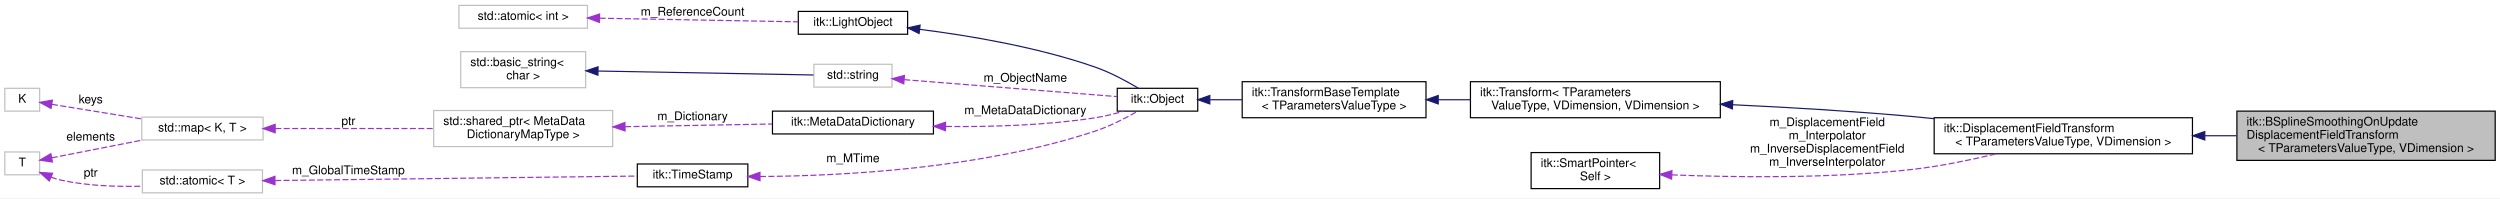
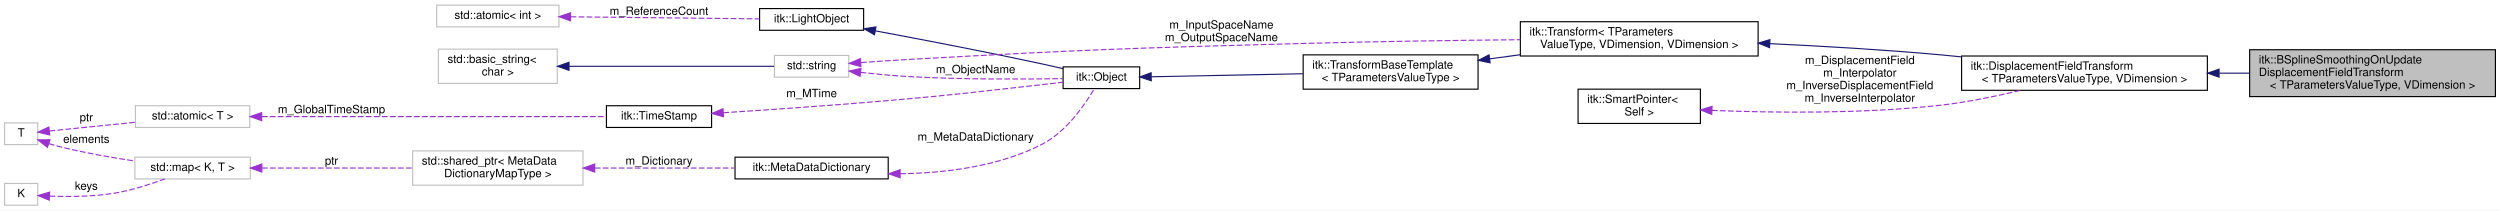
- <svg xmlns="http://www.w3.org/2000/svg" xmlns:xlink="http://www.w3.org/1999/xlink" width="2081pt" height="165pt" viewBox="0.00 0.00 2081.00 165.00">
-   <g id="graph0" class="graph" transform="scale(1 1) rotate(0) translate(4 161)">
-     <polygon fill="white" stroke="transparent" points="-4,4 -4,-161 2077,-161 2077,4 -4,4" />
+ <svg xmlns="http://www.w3.org/2000/svg" xmlns:xlink="http://www.w3.org/1999/xlink" width="2187pt" height="184pt" viewBox="0.00 0.00 2187.00 184.00">
+   <g id="graph0" class="graph" transform="scale(1 1) rotate(0) translate(4 180)">
+     <polygon fill="white" stroke="transparent" points="-4,4 -4,-180 2183,-180 2183,4 -4,4" />
    <g id="node1" class="node">
      <g id="a_node1">
        <a xlink:title="Representation of a smooth deformation field with B-splines.">
-           <polygon fill="#bfbfbf" stroke="black" points="1858,-27.5 1858,-68.5 2073,-68.5 2073,-27.5 1858,-27.5" />
-           <text text-anchor="start" x="1866" y="-56.5" font-family="Helvetica,sans-Serif" font-size="10.00">itk::BSplineSmoothingOnUpdate</text>
-           <text text-anchor="start" x="1866" y="-45.5" font-family="Helvetica,sans-Serif" font-size="10.00">DisplacementFieldTransform</text>
-           <text text-anchor="middle" x="1965.5" y="-34.5" font-family="Helvetica,sans-Serif" font-size="10.00">&lt; TParametersValueType, VDimension &gt;</text>
+           <polygon fill="#bfbfbf" stroke="black" points="1964,-95.5 1964,-136.5 2179,-136.5 2179,-95.5 1964,-95.5" />
+           <text text-anchor="start" x="1972" y="-124.5" font-family="Helvetica,sans-Serif" font-size="10.00">itk::BSplineSmoothingOnUpdate</text>
+           <text text-anchor="start" x="1972" y="-113.5" font-family="Helvetica,sans-Serif" font-size="10.00">DisplacementFieldTransform</text>
+           <text text-anchor="middle" x="2071.5" y="-102.5" font-family="Helvetica,sans-Serif" font-size="10.00">&lt; TParametersValueType, VDimension &gt;</text>
        </a>
      </g>
    </g>
    <g id="node2" class="node">
      <g id="a_node2">
        <a xlink:href="classitk_1_1DisplacementFieldTransform.html" target="_top" xlink:title="Provides local/dense/high-dimensionality transformation via a a displacement field.">
-           <polygon fill="white" stroke="black" points="1606,-33 1606,-63 1821,-63 1821,-33 1606,-33" />
-           <text text-anchor="start" x="1614" y="-51" font-family="Helvetica,sans-Serif" font-size="10.00">itk::DisplacementFieldTransform</text>
-           <text text-anchor="middle" x="1713.5" y="-40" font-family="Helvetica,sans-Serif" font-size="10.00">&lt; TParametersValueType, VDimension &gt;</text>
+           <polygon fill="white" stroke="black" points="1712,-101 1712,-131 1927,-131 1927,-101 1712,-101" />
+           <text text-anchor="start" x="1720" y="-119" font-family="Helvetica,sans-Serif" font-size="10.00">itk::DisplacementFieldTransform</text>
+           <text text-anchor="middle" x="1819.5" y="-108" font-family="Helvetica,sans-Serif" font-size="10.00">&lt; TParametersValueType, VDimension &gt;</text>
        </a>
      </g>
    </g>
    <g id="edge1" class="edge">
-       <path fill="none" stroke="midnightblue" d="M1831.48,-48C1840.23,-48 1849.03,-48 1857.71,-48" />
-       <polygon fill="midnightblue" stroke="midnightblue" points="1831.25,-44.5 1821.25,-48 1831.25,-51.5 1831.25,-44.5" />
+       <path fill="none" stroke="midnightblue" d="M1937.48,-116C1946.23,-116 1955.03,-116 1963.71,-116" />
+       <polygon fill="midnightblue" stroke="midnightblue" points="1937.25,-112.5 1927.25,-116 1937.25,-119.5 1937.25,-112.5" />
    </g>
    <g id="node3" class="node">
      <g id="a_node3">
        <a xlink:href="classitk_1_1Transform.html" target="_top" xlink:title=" ">
-           <polygon fill="white" stroke="black" points="1220,-63 1220,-93 1428,-93 1428,-63 1220,-63" />
-           <text text-anchor="start" x="1228" y="-81" font-family="Helvetica,sans-Serif" font-size="10.00">itk::Transform&lt; TParameters</text>
-           <text text-anchor="middle" x="1324" y="-70" font-family="Helvetica,sans-Serif" font-size="10.00">ValueType, VDimension, VDimension &gt;</text>
+           <polygon fill="white" stroke="black" points="1326,-131 1326,-161 1534,-161 1534,-131 1326,-131" />
+           <text text-anchor="start" x="1334" y="-149" font-family="Helvetica,sans-Serif" font-size="10.00">itk::Transform&lt; TParameters</text>
+           <text text-anchor="middle" x="1430" y="-138" font-family="Helvetica,sans-Serif" font-size="10.00">ValueType, VDimension, VDimension &gt;</text>
        </a>
      </g>
    </g>
    <g id="edge2" class="edge">
-       <path fill="none" stroke="midnightblue" d="M1438.27,-73.82C1484.73,-71.63 1539,-68.45 1588,-64 1593.86,-63.47 1599.87,-62.87 1605.93,-62.23" />
-       <polygon fill="midnightblue" stroke="midnightblue" points="1438,-70.33 1428.17,-74.29 1438.33,-77.32 1438,-70.33" />
+       <path fill="none" stroke="midnightblue" d="M1544.27,-141.82C1590.73,-139.63 1645,-136.45 1694,-132 1699.86,-131.47 1705.87,-130.87 1711.93,-130.23" />
+       <polygon fill="midnightblue" stroke="midnightblue" points="1544,-138.33 1534.17,-142.29 1544.33,-145.32 1544,-138.33" />
    </g>
    <g id="node4" class="node">
      <g id="a_node4">
        <a xlink:href="classitk_1_1TransformBaseTemplate.html" target="_top" xlink:title=" ">
-           <polygon fill="white" stroke="black" points="1030,-63 1030,-93 1183,-93 1183,-63 1030,-63" />
-           <text text-anchor="start" x="1038" y="-81" font-family="Helvetica,sans-Serif" font-size="10.00">itk::TransformBaseTemplate</text>
-           <text text-anchor="middle" x="1106.5" y="-70" font-family="Helvetica,sans-Serif" font-size="10.00">&lt; TParametersValueType &gt;</text>
+           <polygon fill="white" stroke="black" points="1136,-102 1136,-132 1289,-132 1289,-102 1136,-102" />
+           <text text-anchor="start" x="1144" y="-120" font-family="Helvetica,sans-Serif" font-size="10.00">itk::TransformBaseTemplate</text>
+           <text text-anchor="middle" x="1212.5" y="-109" font-family="Helvetica,sans-Serif" font-size="10.00">&lt; TParametersValueType &gt;</text>
        </a>
      </g>
    </g>
    <g id="edge3" class="edge">
-       <path fill="none" stroke="midnightblue" d="M1193.32,-78C1202.06,-78 1211,-78 1219.89,-78" />
-       <polygon fill="midnightblue" stroke="midnightblue" points="1193.17,-74.5 1183.17,-78 1193.17,-81.5 1193.17,-74.5" />
+       <path fill="none" stroke="midnightblue" d="M1299.32,-128.55C1308.06,-129.73 1317,-130.93 1325.89,-132.12" />
+       <polygon fill="midnightblue" stroke="midnightblue" points="1299.55,-125.05 1289.17,-127.18 1298.62,-131.99 1299.55,-125.05" />
    </g>
    <g id="node5" class="node">
      <g id="a_node5">
        <a xlink:href="classitk_1_1Object.html" target="_top" xlink:title="Base class for most ITK classes.">
-           <polygon fill="white" stroke="black" points="926,-68.5 926,-87.5 993,-87.5 993,-68.5 926,-68.5" />
-           <text text-anchor="middle" x="959.5" y="-75.5" font-family="Helvetica,sans-Serif" font-size="10.00">itk::Object</text>
+           <polygon fill="white" stroke="black" points="926,-102.5 926,-121.5 993,-121.5 993,-102.5 926,-102.5" />
+           <text text-anchor="middle" x="959.5" y="-109.5" font-family="Helvetica,sans-Serif" font-size="10.00">itk::Object</text>
        </a>
      </g>
    </g>
    <g id="edge4" class="edge">
-       <path fill="none" stroke="midnightblue" d="M1003.29,-78C1011.68,-78 1020.72,-78 1029.82,-78" />
-       <polygon fill="midnightblue" stroke="midnightblue" points="1003.04,-74.5 993.04,-78 1003.04,-81.5 1003.04,-74.5" />
+       <path fill="none" stroke="midnightblue" d="M1003.28,-112.85C1039.53,-113.57 1092.38,-114.63 1135.76,-115.49" />
+       <polygon fill="midnightblue" stroke="midnightblue" points="1003.12,-109.35 993.06,-112.65 1002.98,-116.35 1003.12,-109.35" />
    </g>
    <g id="node6" class="node">
      <g id="a_node6">
        <a xlink:href="classitk_1_1LightObject.html" target="_top" xlink:title="Light weight base class for most itk classes.">
-           <polygon fill="white" stroke="black" points="660.5,-132.5 660.5,-151.5 751.5,-151.5 751.5,-132.5 660.5,-132.5" />
-           <text text-anchor="middle" x="706" y="-139.5" font-family="Helvetica,sans-Serif" font-size="10.00">itk::LightObject</text>
+           <polygon fill="white" stroke="black" points="660.5,-153.5 660.5,-172.5 751.5,-172.5 751.5,-153.5 660.5,-153.5" />
+           <text text-anchor="middle" x="706" y="-160.5" font-family="Helvetica,sans-Serif" font-size="10.00">itk::LightObject</text>
        </a>
      </g>
    </g>
    <g id="edge5" class="edge">
-       <path fill="none" stroke="midnightblue" d="M761.62,-136.57C802.72,-131.38 859.99,-121.8 908,-105 920.57,-100.6 933.82,-93.41 943.59,-87.55" />
-       <polygon fill="midnightblue" stroke="midnightblue" points="761.04,-133.11 751.53,-137.79 761.88,-140.06 761.04,-133.11" />
+       <path fill="none" stroke="midnightblue" d="M761.75,-153.01C802.24,-145.47 858.67,-134.64 908,-124 913.81,-122.75 919.99,-121.34 925.95,-119.95" />
+       <polygon fill="midnightblue" stroke="midnightblue" points="761.01,-149.59 751.82,-154.86 762.29,-156.47 761.01,-149.59" />
    </g>
    <g id="node7" class="node">
      <g id="a_node7">
        <a xlink:title=" ">
-           <polygon fill="white" stroke="#bfbfbf" points="378,-137.5 378,-156.5 485,-156.5 485,-137.5 378,-137.5" />
-           <text text-anchor="middle" x="431.5" y="-144.5" font-family="Helvetica,sans-Serif" font-size="10.00">std::atomic&lt; int &gt;</text>
+           <polygon fill="white" stroke="#bfbfbf" points="378,-156.5 378,-175.5 485,-175.5 485,-156.5 378,-156.5" />
+           <text text-anchor="middle" x="431.5" y="-163.5" font-family="Helvetica,sans-Serif" font-size="10.00">std::atomic&lt; int &gt;</text>
        </a>
      </g>
    </g>
    <g id="edge6" class="edge">
-       <path fill="none" stroke="#9a32cd" stroke-dasharray="5,2" d="M495.18,-145.85C545.64,-144.92 615.33,-143.65 660.29,-142.82" />
-       <polygon fill="#9a32cd" stroke="#9a32cd" points="494.97,-142.35 485.04,-146.04 495.1,-149.35 494.97,-142.35" />
-       <text text-anchor="middle" x="572.5" y="-148" font-family="Helvetica,sans-Serif" font-size="10.00"> m_ReferenceCount</text>
+       <path fill="none" stroke="#9a32cd" stroke-dasharray="5,2" d="M495.18,-165.31C545.64,-164.75 615.33,-163.99 660.29,-163.49" />
+       <polygon fill="#9a32cd" stroke="#9a32cd" points="495,-161.81 485.04,-165.42 495.08,-168.81 495,-161.81" />
+       <text text-anchor="middle" x="572.5" y="-167" font-family="Helvetica,sans-Serif" font-size="10.00"> m_ReferenceCount</text>
    </g>
    <g id="node8" class="node">
      <g id="a_node8">
        <a xlink:title="STL class.">
-           <polygon fill="white" stroke="#bfbfbf" points="673.5,-88.5 673.5,-107.5 738.5,-107.5 738.5,-88.5 673.5,-88.5" />
-           <text text-anchor="middle" x="706" y="-95.5" font-family="Helvetica,sans-Serif" font-size="10.00">std::string</text>
-         </a>
-       </g>
+           <polygon fill="white" stroke="#bfbfbf" points="673.5,-112.5 673.5,-131.5 738.5,-131.5 738.5,-112.5 673.5,-112.5" />
+           <text text-anchor="middle" x="706" y="-119.5" font-family="Helvetica,sans-Serif" font-size="10.00">std::string</text>
+         </a>
+       </g>
+     </g>
+     <g id="edge17" class="edge">
+       <path fill="none" stroke="#9a32cd" stroke-dasharray="5,2" d="M749.24,-125.27C762.59,-126.24 777.41,-127.24 791,-128 944.22,-136.58 982.6,-137.84 1136,-142 1199.06,-143.71 1269.77,-144.7 1325.93,-145.27" />
+       <polygon fill="#9a32cd" stroke="#9a32cd" points="749.13,-121.75 738.9,-124.51 748.61,-128.74 749.13,-121.75" />
+       <text text-anchor="middle" x="1064.5" y="-155" font-family="Helvetica,sans-Serif" font-size="10.00"> m_InputSpaceName</text>
+       <text text-anchor="middle" x="1064.5" y="-144" font-family="Helvetica,sans-Serif" font-size="10.00">m_OutputSpaceName</text>
    </g>
    <g id="edge7" class="edge">
-       <path fill="none" stroke="#9a32cd" stroke-dasharray="5,2" d="M748.68,-94.69C798.33,-90.74 880.24,-84.22 925.64,-80.61" />
-       <polygon fill="#9a32cd" stroke="#9a32cd" points="748.29,-91.21 738.6,-95.49 748.84,-98.18 748.29,-91.21" />
-       <text text-anchor="middle" x="849.5" y="-93" font-family="Helvetica,sans-Serif" font-size="10.00"> m_ObjectName</text>
+       <path fill="none" stroke="#9a32cd" stroke-dasharray="5,2" d="M748.79,-116.68C762.24,-115.2 777.23,-113.78 791,-113 837.75,-110.36 891.94,-110.65 925.73,-111.22" />
+       <polygon fill="#9a32cd" stroke="#9a32cd" points="748.38,-113.21 738.85,-117.82 749.18,-120.16 748.38,-113.21" />
+       <text text-anchor="middle" x="849.5" y="-116" font-family="Helvetica,sans-Serif" font-size="10.00"> m_ObjectName</text>
    </g>
    <g id="node9" class="node">
      <g id="a_node9">
        <a xlink:title="STL class.">
-           <polygon fill="white" stroke="#bfbfbf" points="379.5,-88 379.5,-118 483.5,-118 483.5,-88 379.5,-88" />
-           <text text-anchor="start" x="387.5" y="-106" font-family="Helvetica,sans-Serif" font-size="10.00">std::basic_string&lt;</text>
-           <text text-anchor="middle" x="431.5" y="-95" font-family="Helvetica,sans-Serif" font-size="10.00"> char &gt;</text>
+           <polygon fill="white" stroke="#bfbfbf" points="379.5,-107 379.5,-137 483.5,-137 483.5,-107 379.5,-107" />
+           <text text-anchor="start" x="387.5" y="-125" font-family="Helvetica,sans-Serif" font-size="10.00">std::basic_string&lt;</text>
+           <text text-anchor="middle" x="431.5" y="-114" font-family="Helvetica,sans-Serif" font-size="10.00"> char &gt;</text>
        </a>
      </g>
    </g>
    <g id="edge8" class="edge">
-       <path fill="none" stroke="midnightblue" d="M493.85,-101.87C549.49,-100.85 629.3,-99.39 673.14,-98.58" />
-       <polygon fill="midnightblue" stroke="midnightblue" points="493.69,-98.38 483.76,-102.06 493.82,-105.38 493.69,-98.38" />
+       <path fill="none" stroke="midnightblue" d="M493.85,-122C549.49,-122 629.3,-122 673.14,-122" />
+       <polygon fill="midnightblue" stroke="midnightblue" points="493.76,-118.5 483.76,-122 493.76,-125.5 493.76,-118.5" />
    </g>
    <g id="node10" class="node">
      <g id="a_node10">
        <a xlink:href="classitk_1_1MetaDataDictionary.html" target="_top" xlink:title="Provides a mechanism for storing a collection of arbitrary data types.">
-           <polygon fill="white" stroke="black" points="639,-49.5 639,-68.5 773,-68.5 773,-49.5 639,-49.5" />
-           <text text-anchor="middle" x="706" y="-56.5" font-family="Helvetica,sans-Serif" font-size="10.00">itk::MetaDataDictionary</text>
+           <polygon fill="white" stroke="black" points="639,-23.5 639,-42.5 773,-42.5 773,-23.5 639,-23.5" />
+           <text text-anchor="middle" x="706" y="-30.5" font-family="Helvetica,sans-Serif" font-size="10.00">itk::MetaDataDictionary</text>
        </a>
      </g>
    </g>
    <g id="edge9" class="edge">
-       <path fill="none" stroke="#9a32cd" stroke-dasharray="5,2" d="M783.42,-55.72C821.13,-55.32 867.18,-56.65 908,-63 915.68,-64.19 923.83,-66.25 931.29,-68.46" />
-       <polygon fill="#9a32cd" stroke="#9a32cd" points="782.96,-52.23 773.02,-55.88 783.07,-59.22 782.96,-52.23" />
-       <text text-anchor="middle" x="849.5" y="-66" font-family="Helvetica,sans-Serif" font-size="10.00"> m_MetaDataDictionary</text>
+       <path fill="none" stroke="#9a32cd" stroke-dasharray="5,2" d="M783.45,-28.02C822.67,-28.58 870.05,-34.28 908,-54 929.09,-64.96 945.27,-88.72 953.17,-102.18" />
+       <polygon fill="#9a32cd" stroke="#9a32cd" points="783.41,-24.52 773.4,-27.98 783.39,-31.52 783.41,-24.52" />
+       <text text-anchor="middle" x="849.5" y="-57" font-family="Helvetica,sans-Serif" font-size="10.00"> m_MetaDataDictionary</text>
    </g>
    <g id="node11" class="node">
      <g id="a_node11">
        <a xlink:title=" ">
-           <polygon fill="white" stroke="#bfbfbf" points="357,-39 357,-69 506,-69 506,-39 357,-39" />
-           <text text-anchor="start" x="365" y="-57" font-family="Helvetica,sans-Serif" font-size="10.00">std::shared_ptr&lt; MetaData</text>
-           <text text-anchor="middle" x="431.5" y="-46" font-family="Helvetica,sans-Serif" font-size="10.00">DictionaryMapType &gt;</text>
+           <polygon fill="white" stroke="#bfbfbf" points="357,-18 357,-48 506,-48 506,-18 357,-18" />
+           <text text-anchor="start" x="365" y="-36" font-family="Helvetica,sans-Serif" font-size="10.00">std::shared_ptr&lt; MetaData</text>
+           <text text-anchor="middle" x="431.5" y="-25" font-family="Helvetica,sans-Serif" font-size="10.00">DictionaryMapType &gt;</text>
        </a>
      </g>
    </g>
    <g id="edge10" class="edge">
-       <path fill="none" stroke="#9a32cd" stroke-dasharray="5,2" d="M516.34,-55.54C555.65,-56.26 601.82,-57.11 638.65,-57.78" />
-       <polygon fill="#9a32cd" stroke="#9a32cd" points="516.3,-52.04 506.24,-55.35 516.18,-59.04 516.3,-52.04" />
-       <text text-anchor="middle" x="572.5" y="-61" font-family="Helvetica,sans-Serif" font-size="10.00"> m_Dictionary</text>
+       <path fill="none" stroke="#9a32cd" stroke-dasharray="5,2" d="M516.34,-33C555.65,-33 601.82,-33 638.65,-33" />
+       <polygon fill="#9a32cd" stroke="#9a32cd" points="516.24,-29.5 506.24,-33 516.24,-36.5 516.24,-29.5" />
+       <text text-anchor="middle" x="572.5" y="-36" font-family="Helvetica,sans-Serif" font-size="10.00"> m_Dictionary</text>
    </g>
    <g id="node12" class="node">
      <g id="a_node12">
        <a xlink:title="STL class.">
-           <polygon fill="white" stroke="#bfbfbf" points="114,-44.5 114,-63.5 215,-63.5 215,-44.5 114,-44.5" />
-           <text text-anchor="middle" x="164.5" y="-51.5" font-family="Helvetica,sans-Serif" font-size="10.00">std::map&lt; K, T &gt;</text>
+           <polygon fill="white" stroke="#bfbfbf" points="114,-23.5 114,-42.5 215,-42.5 215,-23.5 114,-23.5" />
+           <text text-anchor="middle" x="164.5" y="-30.5" font-family="Helvetica,sans-Serif" font-size="10.00">std::map&lt; K, T &gt;</text>
        </a>
      </g>
    </g>
    <g id="edge11" class="edge">
-       <path fill="none" stroke="#9a32cd" stroke-dasharray="5,2" d="M225.18,-54C264.19,-54 315.41,-54 356.93,-54" />
-       <polygon fill="#9a32cd" stroke="#9a32cd" points="225.03,-50.5 215.03,-54 225.03,-57.5 225.03,-50.5" />
-       <text text-anchor="middle" x="286" y="-57" font-family="Helvetica,sans-Serif" font-size="10.00"> ptr</text>
+       <path fill="none" stroke="#9a32cd" stroke-dasharray="5,2" d="M225.18,-33C264.19,-33 315.41,-33 356.93,-33" />
+       <polygon fill="#9a32cd" stroke="#9a32cd" points="225.03,-29.5 215.03,-33 225.03,-36.5 225.03,-29.5" />
+       <text text-anchor="middle" x="286" y="-36" font-family="Helvetica,sans-Serif" font-size="10.00"> ptr</text>
    </g>
    <g id="node13" class="node">
      <g id="a_node13">
        <a xlink:title=" ">
-           <polygon fill="white" stroke="#bfbfbf" points="0,-68.5 0,-87.5 29,-87.5 29,-68.5 0,-68.5" />
-           <text text-anchor="middle" x="14.5" y="-75.5" font-family="Helvetica,sans-Serif" font-size="10.00">K</text>
+           <polygon fill="white" stroke="#bfbfbf" points="0,-0.5 0,-19.5 29,-19.5 29,-0.5 0,-0.5" />
+           <text text-anchor="middle" x="14.5" y="-7.5" font-family="Helvetica,sans-Serif" font-size="10.00">K</text>
        </a>
      </g>
    </g>
    <g id="edge12" class="edge">
-       <path fill="none" stroke="#9a32cd" stroke-dasharray="5,2" d="M39.24,-74.15C59.28,-70.9 88.63,-66.14 113.78,-62.06" />
-       <polygon fill="#9a32cd" stroke="#9a32cd" points="38.47,-70.73 29.16,-75.79 39.59,-77.64 38.47,-70.73" />
-       <text text-anchor="middle" x="71.5" y="-75" font-family="Helvetica,sans-Serif" font-size="10.00"> keys</text>
+       <path fill="none" stroke="#9a32cd" stroke-dasharray="5,2" d="M39.44,-8.42C55.54,-7.81 77.18,-7.89 96,-11 111.08,-13.49 127.39,-18.73 140.2,-23.47" />
+       <polygon fill="#9a32cd" stroke="#9a32cd" points="39.1,-4.93 29.28,-8.92 39.44,-11.92 39.1,-4.93" />
+       <text text-anchor="middle" x="71.5" y="-14" font-family="Helvetica,sans-Serif" font-size="10.00"> keys</text>
    </g>
    <g id="node14" class="node">
      <g id="a_node14">
        <a xlink:title=" ">
-           <polygon fill="white" stroke="#bfbfbf" points="0,-15.5 0,-34.5 29,-34.5 29,-15.5 0,-15.5" />
-           <text text-anchor="middle" x="14.5" y="-22.5" font-family="Helvetica,sans-Serif" font-size="10.00">T</text>
+           <polygon fill="white" stroke="#bfbfbf" points="0,-53.5 0,-72.5 29,-72.5 29,-53.5 0,-53.5" />
+           <text text-anchor="middle" x="14.5" y="-60.5" font-family="Helvetica,sans-Serif" font-size="10.00">T</text>
        </a>
      </g>
    </g>
    <g id="edge13" class="edge">
-       <path fill="none" stroke="#9a32cd" stroke-dasharray="5,2" d="M39.09,-29.62C59.39,-33.6 89.35,-39.47 114.78,-44.45" />
-       <polygon fill="#9a32cd" stroke="#9a32cd" points="39.64,-26.16 29.16,-27.68 38.3,-33.03 39.64,-26.16" />
-       <text text-anchor="middle" x="71.5" y="-44" font-family="Helvetica,sans-Serif" font-size="10.00"> elements</text>
+       <path fill="none" stroke="#9a32cd" stroke-dasharray="5,2" d="M38.75,-54.37C41.51,-53.5 44.3,-52.69 47,-52 68.65,-46.5 92.98,-42.24 113.79,-39.16" />
+       <polygon fill="#9a32cd" stroke="#9a32cd" points="37.47,-51.11 29.14,-57.65 39.74,-57.73 37.47,-51.11" />
+       <text text-anchor="middle" x="71.5" y="-55" font-family="Helvetica,sans-Serif" font-size="10.00"> elements</text>
    </g>
    <g id="node16" class="node">
      <g id="a_node16">
        <a xlink:title="STL class.">
-           <polygon fill="white" stroke="#bfbfbf" points="114.5,-0.5 114.5,-19.5 214.5,-19.5 214.5,-0.5 114.5,-0.5" />
-           <text text-anchor="middle" x="164.5" y="-7.5" font-family="Helvetica,sans-Serif" font-size="10.00">std::atomic&lt; T &gt;</text>
+           <polygon fill="white" stroke="#bfbfbf" points="114.5,-68.5 114.5,-87.5 214.5,-87.5 214.5,-68.5 114.5,-68.5" />
+           <text text-anchor="middle" x="164.5" y="-75.5" font-family="Helvetica,sans-Serif" font-size="10.00">std::atomic&lt; T &gt;</text>
        </a>
      </g>
    </g>
    <g id="edge16" class="edge">
-       <path fill="none" stroke="#9a32cd" stroke-dasharray="5,2" d="M38.4,-13.54C41.24,-12.51 44.15,-11.62 47,-11 68.74,-6.29 93.31,-5.44 114.26,-6.01" />
-       <polygon fill="#9a32cd" stroke="#9a32cd" points="37.03,-10.32 29.19,-17.45 39.77,-16.77 37.03,-10.32" />
-       <text text-anchor="middle" x="71.5" y="-14" font-family="Helvetica,sans-Serif" font-size="10.00"> ptr</text>
+       <path fill="none" stroke="#9a32cd" stroke-dasharray="5,2" d="M39.33,-65.42C59.54,-67.46 89.19,-70.47 114.45,-73.03" />
+       <polygon fill="#9a32cd" stroke="#9a32cd" points="39.46,-61.91 29.16,-64.38 38.75,-68.87 39.46,-61.91" />
+       <text text-anchor="middle" x="71.5" y="-74" font-family="Helvetica,sans-Serif" font-size="10.00"> ptr</text>
    </g>
    <g id="node15" class="node">
      <g id="a_node15">
        <a xlink:href="classitk_1_1TimeStamp.html" target="_top" xlink:title="Generate a unique, increasing time value.">
-           <polygon fill="white" stroke="black" points="526.5,-5.5 526.5,-24.5 618.5,-24.5 618.5,-5.5 526.5,-5.5" />
-           <text text-anchor="middle" x="572.5" y="-12.5" font-family="Helvetica,sans-Serif" font-size="10.00">itk::TimeStamp</text>
+           <polygon fill="white" stroke="black" points="526.5,-68.5 526.5,-87.5 618.5,-87.5 618.5,-68.5 526.5,-68.5" />
+           <text text-anchor="middle" x="572.5" y="-75.5" font-family="Helvetica,sans-Serif" font-size="10.00">itk::TimeStamp</text>
        </a>
      </g>
    </g>
    <g id="edge14" class="edge">
-       <path fill="none" stroke="#9a32cd" stroke-dasharray="5,2" d="M628.61,-14.07C696.18,-14.51 813.37,-20.42 908,-52 920.16,-56.06 932.99,-62.7 942.68,-68.25" />
-       <polygon fill="#9a32cd" stroke="#9a32cd" points="628.62,-10.57 618.61,-14.04 628.6,-17.57 628.62,-10.57" />
-       <text text-anchor="middle" x="706" y="-26" font-family="Helvetica,sans-Serif" font-size="10.00"> m_MTime</text>
+       <path fill="none" stroke="#9a32cd" stroke-dasharray="5,2" d="M628.79,-81.38C668.86,-83.96 724.31,-87.77 773,-92 833.1,-97.22 848.05,-99.33 908,-106 913.79,-106.64 919.95,-107.36 925.91,-108.06" />
+       <polygon fill="#9a32cd" stroke="#9a32cd" points="628.9,-77.88 618.7,-80.74 628.45,-84.87 628.9,-77.88" />
+       <text text-anchor="middle" x="706" y="-95" font-family="Helvetica,sans-Serif" font-size="10.00"> m_MTime</text>
    </g>
    <g id="edge15" class="edge">
-       <path fill="none" stroke="#9a32cd" stroke-dasharray="5,2" d="M225.03,-10.73C306.93,-11.74 452.57,-13.54 526.2,-14.44" />
-       <polygon fill="#9a32cd" stroke="#9a32cd" points="224.92,-7.23 214.88,-10.61 224.83,-14.23 224.92,-7.23" />
-       <text text-anchor="middle" x="286" y="-16" font-family="Helvetica,sans-Serif" font-size="10.00"> m_GlobalTimeStamp</text>
+       <path fill="none" stroke="#9a32cd" stroke-dasharray="5,2" d="M225.03,-78C306.93,-78 452.57,-78 526.2,-78" />
+       <polygon fill="#9a32cd" stroke="#9a32cd" points="224.88,-74.5 214.88,-78 224.88,-81.5 224.88,-74.5" />
+       <text text-anchor="middle" x="286" y="-81" font-family="Helvetica,sans-Serif" font-size="10.00"> m_GlobalTimeStamp</text>
    </g>
    <g id="node17" class="node">
      <g id="a_node17">
        <a xlink:href="classitk_1_1SmartPointer.html" target="_top" xlink:title=" ">
-           <polygon fill="white" stroke="black" points="1270.5,-4 1270.5,-34 1377.5,-34 1377.5,-4 1270.5,-4" />
-           <text text-anchor="start" x="1278.5" y="-22" font-family="Helvetica,sans-Serif" font-size="10.00">itk::SmartPointer&lt;</text>
-           <text text-anchor="middle" x="1324" y="-11" font-family="Helvetica,sans-Serif" font-size="10.00"> Self &gt;</text>
-         </a>
-       </g>
-     </g>
-     <g id="edge17" class="edge">
-       <path fill="none" stroke="#9a32cd" stroke-dasharray="5,2" d="M1387.59,-15.43C1441.02,-13.29 1519.8,-12.29 1588,-20 1611.12,-22.61 1636.21,-27.79 1657.78,-32.99" />
-       <polygon fill="#9a32cd" stroke="#9a32cd" points="1387.43,-11.93 1377.59,-15.86 1387.73,-18.93 1387.43,-11.93" />
-       <text text-anchor="middle" x="1517" y="-56" font-family="Helvetica,sans-Serif" font-size="10.00"> m_DisplacementField</text>
-       <text text-anchor="middle" x="1517" y="-45" font-family="Helvetica,sans-Serif" font-size="10.00">m_Interpolator</text>
-       <text text-anchor="middle" x="1517" y="-34" font-family="Helvetica,sans-Serif" font-size="10.00">m_InverseDisplacementField</text>
-       <text text-anchor="middle" x="1517" y="-23" font-family="Helvetica,sans-Serif" font-size="10.00">m_InverseInterpolator</text>
+           <polygon fill="white" stroke="black" points="1376.5,-72 1376.5,-102 1483.5,-102 1483.5,-72 1376.5,-72" />
+           <text text-anchor="start" x="1384.5" y="-90" font-family="Helvetica,sans-Serif" font-size="10.00">itk::SmartPointer&lt;</text>
+           <text text-anchor="middle" x="1430" y="-79" font-family="Helvetica,sans-Serif" font-size="10.00"> Self &gt;</text>
+         </a>
+       </g>
+     </g>
+     <g id="edge18" class="edge">
+       <path fill="none" stroke="#9a32cd" stroke-dasharray="5,2" d="M1493.59,-83.43C1547.02,-81.29 1625.8,-80.29 1694,-88 1717.12,-90.61 1742.21,-95.79 1763.78,-100.99" />
+       <polygon fill="#9a32cd" stroke="#9a32cd" points="1493.43,-79.93 1483.59,-83.86 1493.73,-86.93 1493.43,-79.93" />
+       <text text-anchor="middle" x="1623" y="-124" font-family="Helvetica,sans-Serif" font-size="10.00"> m_DisplacementField</text>
+       <text text-anchor="middle" x="1623" y="-113" font-family="Helvetica,sans-Serif" font-size="10.00">m_Interpolator</text>
+       <text text-anchor="middle" x="1623" y="-102" font-family="Helvetica,sans-Serif" font-size="10.00">m_InverseDisplacementField</text>
+       <text text-anchor="middle" x="1623" y="-91" font-family="Helvetica,sans-Serif" font-size="10.00">m_InverseInterpolator</text>
    </g>
  </g>
</svg>
